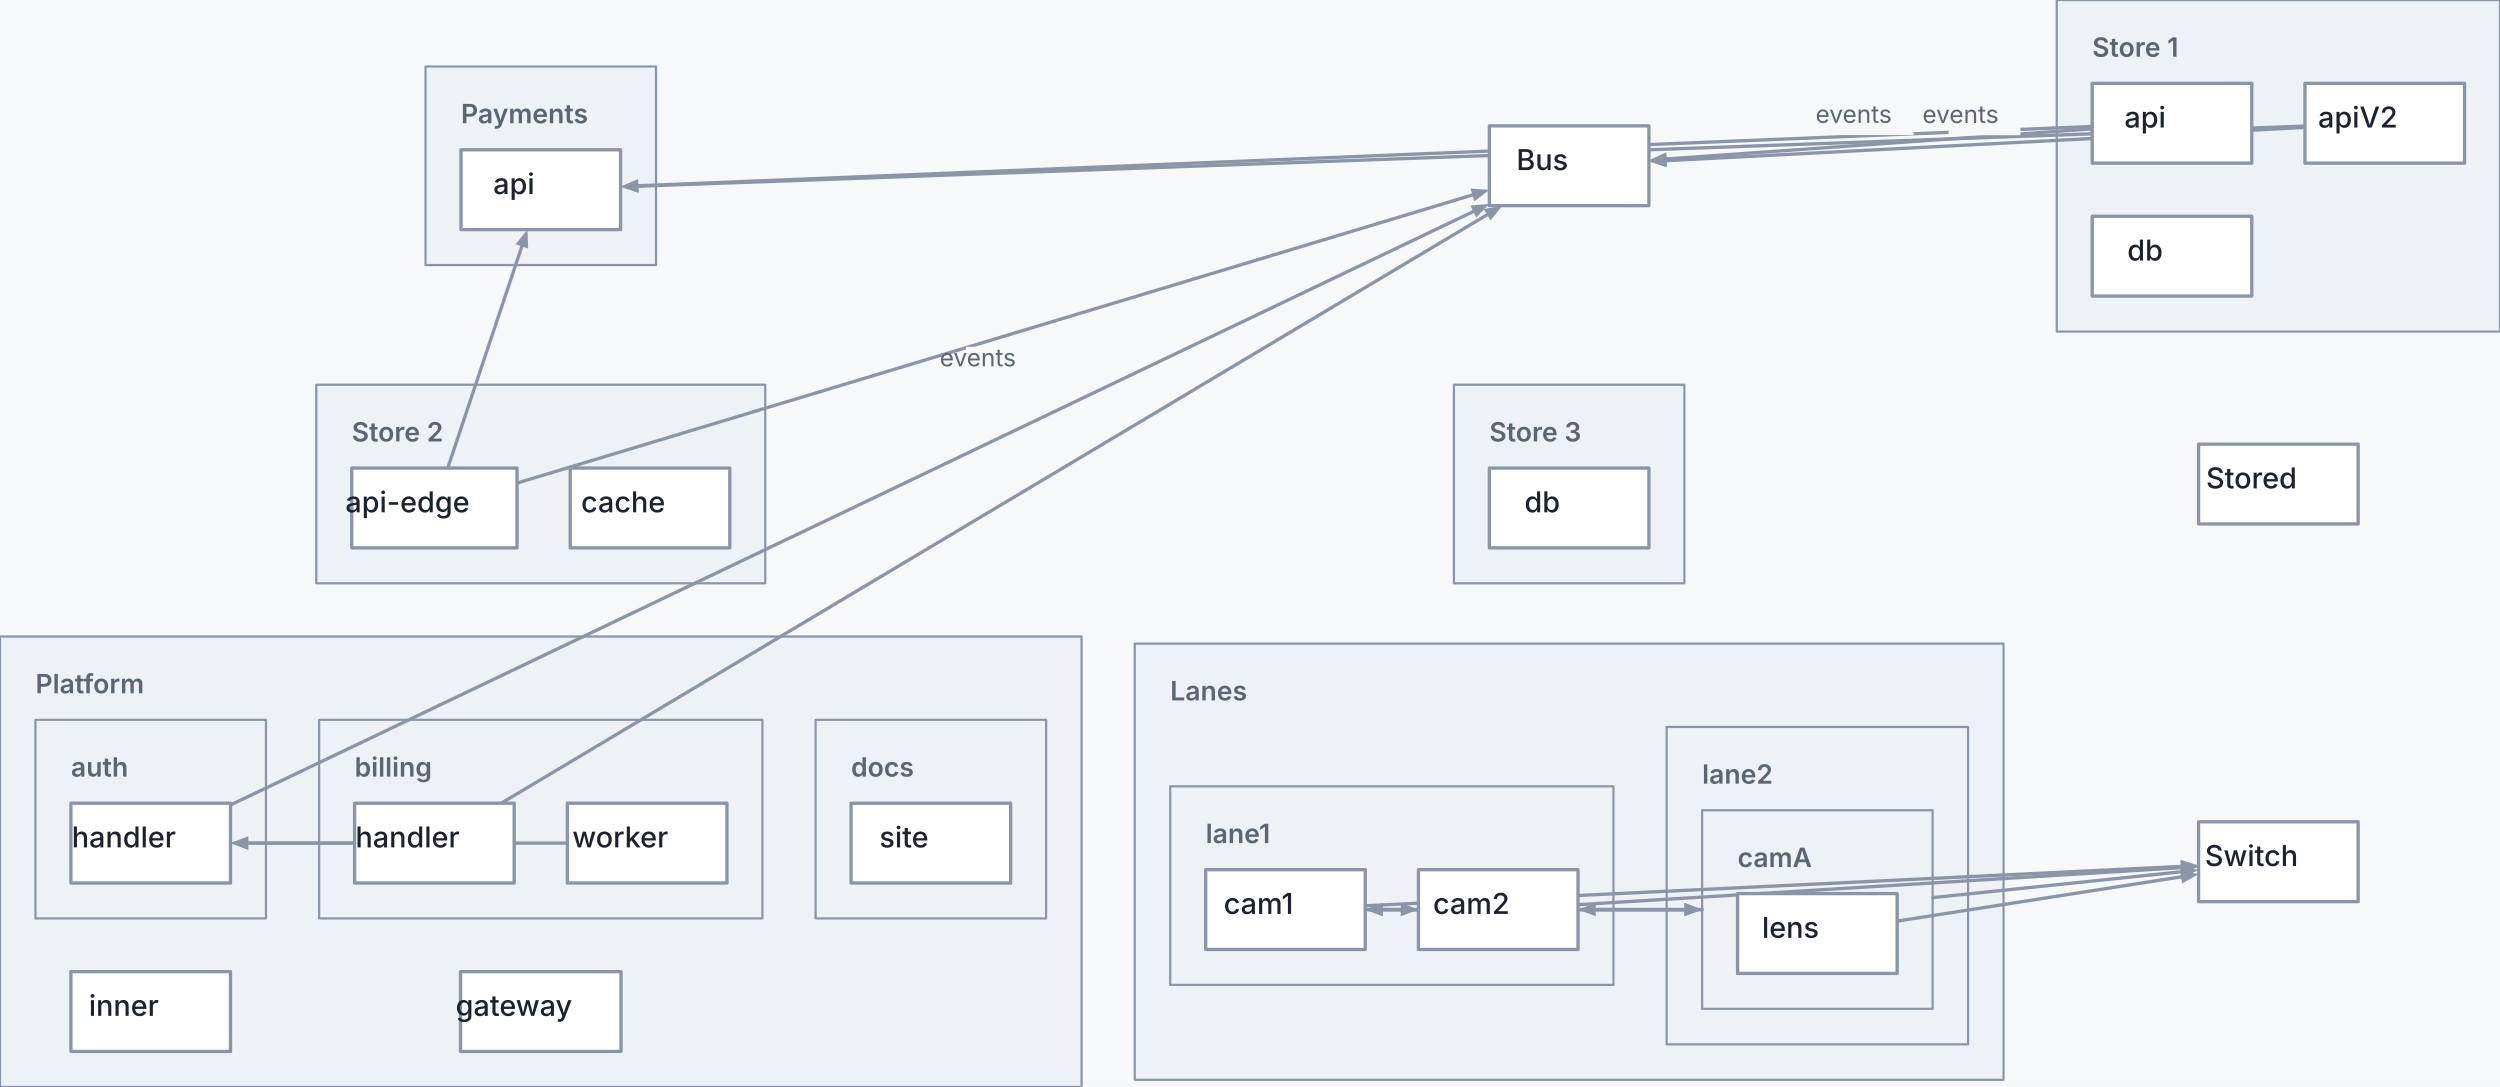
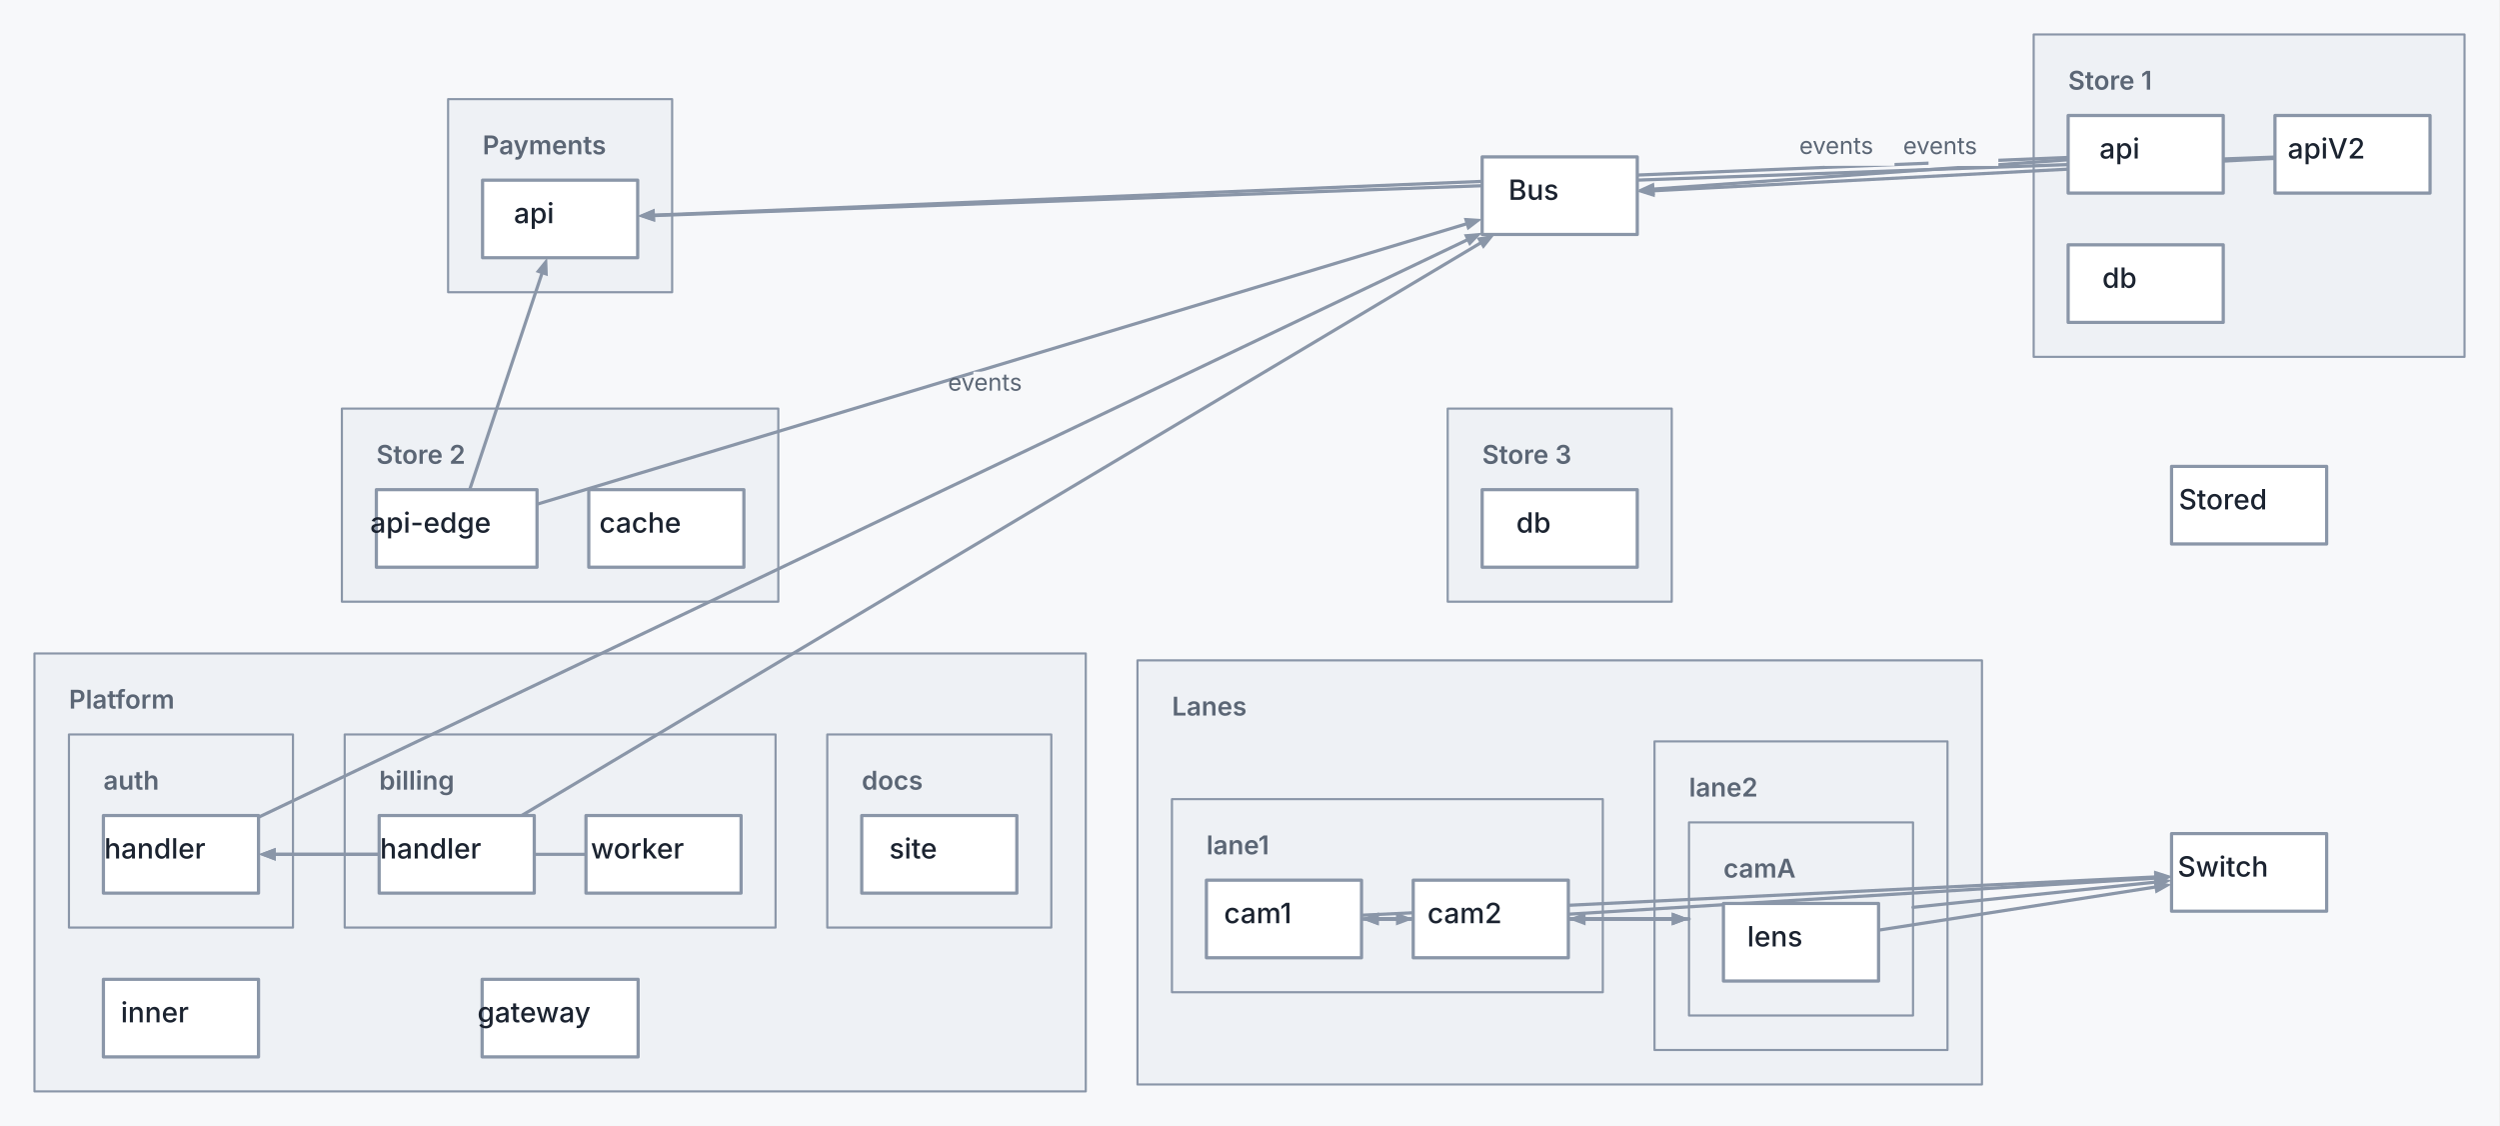
- <svg xmlns="http://www.w3.org/2000/svg" class="sgl" data-sgl="1.0" width="1128" height="490.406" viewBox="0 0 1128 490.406" role="img" aria-labelledby="sgl-t sgl-d">
+ <svg xmlns="http://www.w3.org/2000/svg" class="sgl" data-sgl="1.0" width="1160" height="522.406" viewBox="0 0 1160 522.406" role="img" aria-labelledby="sgl-t sgl-d">
  <style>.canvas{fill:#F7F8FA}
.c-shape,.n-shape{stroke-linejoin:round}
.e-path{fill:none;stroke-linecap:round}
.el-plate{stroke:none}
.n-port{stroke:none}
text{white-space:pre}
.g-8ab423a0{stroke-width:1.5px}
.g-93de2877{font-family:Inter, system-ui, -apple-system, 'Segoe UI', Roboto, sans-serif;font-size:12px;font-weight:600}
.g-b5aa7f71{stroke-width:1px}
.g-c4cad93e{font-family:Inter, system-ui, -apple-system, 'Segoe UI', Roboto, sans-serif;font-size:13px;font-weight:500}
.g-d7aeceec{font-family:Inter, system-ui, -apple-system, 'Segoe UI', Roboto, sans-serif;font-size:11px;font-weight:400}
.p-971b4d83dddb1b8a{fill:#F7F8FA}
.s-0197ea46ca823255{fill:#EEF1F5;stroke:#8A96A8}
.s-971b4d83dddb1b8a{stroke:#8A96A8}
.s-fd9a5e415fda65de{fill:#FFFFFF;stroke:#8A96A8}
.t-3a61febfdc44ff9d{fill:#1B2330}
.t-928730d867fbcf91{fill:#5B6675}
.t-f65d281014bb5a7e{fill:#5B6675}</style>
  <defs>
    <marker id="m-triangle-bfac01a3" markerUnits="userSpaceOnUse" markerWidth="8" markerHeight="6" refX="0" refY="3" orient="auto">
      <path d="M0 0L8 3L0 6Z" fill="#8A96A8" />
    </marker>
  </defs>
-   <rect class="canvas" x="0" y="0" width="1128" height="490.406" aria-hidden="true" />
+   <rect class="canvas" x="0" y="0" width="1160" height="522.406" aria-hidden="true" />
  <g class="L-containers">
    <g id="n-payments" class="c" role="group" aria-label="Payments">
-       <path class="c-shape g-b5aa7f71 s-0197ea46ca823255" d="M 192 30 h 104 v 89.594 h -104 Z" />
-       <text class="c-title g-93de2877 t-928730d867fbcf91" x="208" y="55.6" text-anchor="start" xml:space="preserve" aria-hidden="true">
-         <tspan x="208" dy="0">Payments</tspan>
+       <path class="c-shape g-b5aa7f71 s-0197ea46ca823255" d="M 208 46 h 104 v 89.594 h -104 Z" />
+       <text class="c-title g-93de2877 t-928730d867fbcf91" x="224" y="71.6" text-anchor="start" xml:space="preserve" aria-hidden="true">
+         <tspan x="224" dy="0">Payments</tspan>
      </text>
    </g>
    <g id="n-store1" class="c" role="group" aria-label="Store 1">
-       <path class="c-shape g-b5aa7f71 s-0197ea46ca823255" d="M 928 0 h 200 v 149.594 h -200 Z" />
-       <text class="c-title g-93de2877 t-928730d867fbcf91" x="944" y="25.6" text-anchor="start" xml:space="preserve" aria-hidden="true">
-         <tspan x="944" dy="0">Store 1</tspan>
+       <path class="c-shape g-b5aa7f71 s-0197ea46ca823255" d="M 944 16 h 200 v 149.594 h -200 Z" />
+       <text class="c-title g-93de2877 t-928730d867fbcf91" x="960" y="41.6" text-anchor="start" xml:space="preserve" aria-hidden="true">
+         <tspan x="960" dy="0">Store 1</tspan>
      </text>
    </g>
    <g id="n-store2" class="c" role="group" aria-label="Store 2">
-       <path class="c-shape g-b5aa7f71 s-0197ea46ca823255" d="M 142.703 173.594 h 202.578 v 89.594 h -202.578 Z" />
-       <text class="c-title g-93de2877 t-928730d867fbcf91" x="158.703" y="199.194" text-anchor="start" xml:space="preserve" aria-hidden="true">
-         <tspan x="158.703" dy="0">Store 2</tspan>
+       <path class="c-shape g-b5aa7f71 s-0197ea46ca823255" d="M 158.703 189.594 h 202.578 v 89.594 h -202.578 Z" />
+       <text class="c-title g-93de2877 t-928730d867fbcf91" x="174.703" y="215.194" text-anchor="start" xml:space="preserve" aria-hidden="true">
+         <tspan x="174.703" dy="0">Store 2</tspan>
      </text>
    </g>
    <g id="n-store3" class="c" role="group" aria-label="Store 3">
-       <path class="c-shape g-b5aa7f71 s-0197ea46ca823255" d="M 656 173.594 h 104 v 89.594 h -104 Z" />
-       <text class="c-title g-93de2877 t-928730d867fbcf91" x="672" y="199.194" text-anchor="start" xml:space="preserve" aria-hidden="true">
-         <tspan x="672" dy="0">Store 3</tspan>
+       <path class="c-shape g-b5aa7f71 s-0197ea46ca823255" d="M 672 189.594 h 104 v 89.594 h -104 Z" />
+       <text class="c-title g-93de2877 t-928730d867fbcf91" x="688" y="215.194" text-anchor="start" xml:space="preserve" aria-hidden="true">
+         <tspan x="688" dy="0">Store 3</tspan>
      </text>
    </g>
    <g id="n-platform" class="c" role="group" aria-label="Platform">
-       <path class="c-shape g-b5aa7f71 s-0197ea46ca823255" d="M 0 287.203 h 488 v 203.203 h -488 Z" />
-       <text class="c-title g-93de2877 t-928730d867fbcf91" x="16" y="312.803" text-anchor="start" xml:space="preserve" aria-hidden="true">
-         <tspan x="16" dy="0">Platform</tspan>
+       <path class="c-shape g-b5aa7f71 s-0197ea46ca823255" d="M 16 303.203 h 488 v 203.203 h -488 Z" />
+       <text class="c-title g-93de2877 t-928730d867fbcf91" x="32" y="328.803" text-anchor="start" xml:space="preserve" aria-hidden="true">
+         <tspan x="32" dy="0">Platform</tspan>
      </text>
    </g>
    <g id="n-platform.auth" class="c" role="group" aria-label="auth">
-       <path class="c-shape g-b5aa7f71 s-0197ea46ca823255" d="M 16 324.797 h 104 v 89.594 h -104 Z" />
-       <text class="c-title g-93de2877 t-928730d867fbcf91" x="32" y="350.397" text-anchor="start" xml:space="preserve" aria-hidden="true">
-         <tspan x="32" dy="0">auth</tspan>
+       <path class="c-shape g-b5aa7f71 s-0197ea46ca823255" d="M 32 340.797 h 104 v 89.594 h -104 Z" />
+       <text class="c-title g-93de2877 t-928730d867fbcf91" x="48" y="366.397" text-anchor="start" xml:space="preserve" aria-hidden="true">
+         <tspan x="48" dy="0">auth</tspan>
      </text>
    </g>
    <g id="n-platform.billing" class="c" role="group" aria-label="billing">
-       <path class="c-shape g-b5aa7f71 s-0197ea46ca823255" d="M 144 324.797 h 200 v 89.594 h -200 Z" />
-       <text class="c-title g-93de2877 t-928730d867fbcf91" x="160" y="350.397" text-anchor="start" xml:space="preserve" aria-hidden="true">
-         <tspan x="160" dy="0">billing</tspan>
+       <path class="c-shape g-b5aa7f71 s-0197ea46ca823255" d="M 160 340.797 h 200 v 89.594 h -200 Z" />
+       <text class="c-title g-93de2877 t-928730d867fbcf91" x="176" y="366.397" text-anchor="start" xml:space="preserve" aria-hidden="true">
+         <tspan x="176" dy="0">billing</tspan>
      </text>
    </g>
    <g id="n-platform.docs" class="c" role="group" aria-label="docs">
-       <path class="c-shape g-b5aa7f71 s-0197ea46ca823255" d="M 368 324.797 h 104 v 89.594 h -104 Z" />
-       <text class="c-title g-93de2877 t-928730d867fbcf91" x="384" y="350.397" text-anchor="start" xml:space="preserve" aria-hidden="true">
-         <tspan x="384" dy="0">docs</tspan>
+       <path class="c-shape g-b5aa7f71 s-0197ea46ca823255" d="M 384 340.797 h 104 v 89.594 h -104 Z" />
+       <text class="c-title g-93de2877 t-928730d867fbcf91" x="400" y="366.397" text-anchor="start" xml:space="preserve" aria-hidden="true">
+         <tspan x="400" dy="0">docs</tspan>
      </text>
    </g>
    <g id="n-lanes" class="c" role="group" aria-label="Lanes">
-       <path class="c-shape g-b5aa7f71 s-0197ea46ca823255" d="M 512 290.406 h 392 v 196.797 h -392 Z" />
-       <text class="c-title g-93de2877 t-928730d867fbcf91" x="528" y="316.006" text-anchor="start" xml:space="preserve" aria-hidden="true">
-         <tspan x="528" dy="0">Lanes</tspan>
+       <path class="c-shape g-b5aa7f71 s-0197ea46ca823255" d="M 528 306.406 h 392 v 196.797 h -392 Z" />
+       <text class="c-title g-93de2877 t-928730d867fbcf91" x="544" y="332.006" text-anchor="start" xml:space="preserve" aria-hidden="true">
+         <tspan x="544" dy="0">Lanes</tspan>
      </text>
    </g>
    <g id="n-lanes.lane1" class="c" role="group" aria-label="lane1">
-       <path class="c-shape g-b5aa7f71 s-0197ea46ca823255" d="M 528 354.797 h 200 v 89.594 h -200 Z" />
-       <text class="c-title g-93de2877 t-928730d867fbcf91" x="544" y="380.397" text-anchor="start" xml:space="preserve" aria-hidden="true">
-         <tspan x="544" dy="0">lane1</tspan>
+       <path class="c-shape g-b5aa7f71 s-0197ea46ca823255" d="M 544 370.797 h 200 v 89.594 h -200 Z" />
+       <text class="c-title g-93de2877 t-928730d867fbcf91" x="560" y="396.397" text-anchor="start" xml:space="preserve" aria-hidden="true">
+         <tspan x="560" dy="0">lane1</tspan>
      </text>
    </g>
    <g id="n-lanes.lane2" class="c" role="group" aria-label="lane2">
-       <path class="c-shape g-b5aa7f71 s-0197ea46ca823255" d="M 752 328 h 136 v 143.203 h -136 Z" />
-       <text class="c-title g-93de2877 t-928730d867fbcf91" x="768" y="353.6" text-anchor="start" xml:space="preserve" aria-hidden="true">
-         <tspan x="768" dy="0">lane2</tspan>
+       <path class="c-shape g-b5aa7f71 s-0197ea46ca823255" d="M 768 344 h 136 v 143.203 h -136 Z" />
+       <text class="c-title g-93de2877 t-928730d867fbcf91" x="784" y="369.6" text-anchor="start" xml:space="preserve" aria-hidden="true">
+         <tspan x="784" dy="0">lane2</tspan>
      </text>
    </g>
    <g id="n-lanes.lane2.camA" class="c" role="group" aria-label="camA">
-       <path class="c-shape g-b5aa7f71 s-0197ea46ca823255" d="M 768 365.594 h 104 v 89.594 h -104 Z" />
-       <text class="c-title g-93de2877 t-928730d867fbcf91" x="784" y="391.194" text-anchor="start" xml:space="preserve" aria-hidden="true">
-         <tspan x="784" dy="0">camA</tspan>
+       <path class="c-shape g-b5aa7f71 s-0197ea46ca823255" d="M 784 381.594 h 104 v 89.594 h -104 Z" />
+       <text class="c-title g-93de2877 t-928730d867fbcf91" x="800" y="407.194" text-anchor="start" xml:space="preserve" aria-hidden="true">
+         <tspan x="800" dy="0">camA</tspan>
      </text>
    </g>
  </g>
  <g class="L-edges">
    <g id="e-b88d62fed4c10b18" class="e" role="graphics-symbol" aria-label="store1.api to payments.api">
-       <path class="e-path g-8ab423a0 s-971b4d83dddb1b8a" d="M944 57.063L288 83.813" marker-end="url(#m-triangle-bfac01a3)" />
+       <path class="e-path g-8ab423a0 s-971b4d83dddb1b8a" d="M960 73.063L304 99.813" marker-end="url(#m-triangle-bfac01a3)" />
    </g>
    <g id="e-593c33cc85b979d4" class="e" role="graphics-symbol" aria-label="store1.apiV2 to payments.api">
-       <path class="e-path g-8ab423a0 s-971b4d83dddb1b8a" d="M1040 56.891L288 84.016" marker-end="url(#m-triangle-bfac01a3)" />
+       <path class="e-path g-8ab423a0 s-971b4d83dddb1b8a" d="M1056 72.891L304 100.016" marker-end="url(#m-triangle-bfac01a3)" />
    </g>
    <g id="e-4013c5118f03ab65" class="e" role="graphics-symbol" aria-label="store2.api-edge to payments.api">
-       <path class="e-path g-8ab423a0 s-971b4d83dddb1b8a" d="M202.016 211.203L235.453 111.188" marker-end="url(#m-triangle-bfac01a3)" />
+       <path class="e-path g-8ab423a0 s-971b4d83dddb1b8a" d="M218.016 227.203L251.453 127.188" marker-end="url(#m-triangle-bfac01a3)" />
    </g>
    <g id="e-732147fe5e342317" class="e" role="graphics-symbol" aria-label="store1.api to bus: events">
-       <path class="e-path g-8ab423a0 s-971b4d83dddb1b8a" d="M944 58.141L751.984 71.703" marker-end="url(#m-triangle-bfac01a3)" />
+       <path class="e-path g-8ab423a0 s-971b4d83dddb1b8a" d="M960 74.141L767.984 87.703" marker-end="url(#m-triangle-bfac01a3)" />
    </g>
    <g id="e-cc4fb08237fd807b" class="e" role="graphics-symbol" aria-label="store1.apiV2 to bus: events">
-       <path class="e-path g-8ab423a0 s-971b4d83dddb1b8a" d="M1040 57.484L751.984 72.5" marker-end="url(#m-triangle-bfac01a3)" />
+       <path class="e-path g-8ab423a0 s-971b4d83dddb1b8a" d="M1056 73.484L767.984 88.5" marker-end="url(#m-triangle-bfac01a3)" />
    </g>
    <g id="e-34e82cea56a0615e" class="e" role="graphics-symbol" aria-label="store2.api-edge to bus: events">
-       <path class="e-path g-8ab423a0 s-971b4d83dddb1b8a" d="M233.297 217.953L664.344 87.969" marker-end="url(#m-triangle-bfac01a3)" />
+       <path class="e-path g-8ab423a0 s-971b4d83dddb1b8a" d="M249.297 233.953L680.344 103.969" marker-end="url(#m-triangle-bfac01a3)" />
    </g>
    <g id="e-f0b55fd14a3c1561" class="e" role="graphics-symbol" aria-label="lanes.lane1.cam1 to switch">
-       <path class="e-path g-8ab423a0 s-971b4d83dddb1b8a" d="M616 408.672L984.016 390.922" marker-end="url(#m-triangle-bfac01a3)" />
+       <path class="e-path g-8ab423a0 s-971b4d83dddb1b8a" d="M632 424.672L1000.016 406.922" marker-end="url(#m-triangle-bfac01a3)" />
    </g>
    <g id="e-14e3a19fd5aa805a" class="e" role="graphics-symbol" aria-label="lanes.lane1.cam2 to switch">
-       <path class="e-path g-8ab423a0 s-971b4d83dddb1b8a" d="M712 408.188L984.016 391.5" marker-end="url(#m-triangle-bfac01a3)" />
+       <path class="e-path g-8ab423a0 s-971b4d83dddb1b8a" d="M728 424.188L1000.016 407.5" marker-end="url(#m-triangle-bfac01a3)" />
    </g>
    <g id="e-41e78964b9e1e4b0" class="e" role="graphics-symbol" aria-label="lanes.lane2.camA to switch">
-       <path class="e-path g-8ab423a0 s-971b4d83dddb1b8a" d="M872 405L984.047 393.359" marker-end="url(#m-triangle-bfac01a3)" />
+       <path class="e-path g-8ab423a0 s-971b4d83dddb1b8a" d="M888 421L1000.047 409.359" marker-end="url(#m-triangle-bfac01a3)" />
    </g>
    <g id="e-7ec8fc76cadbc206" class="e" role="graphics-symbol" aria-label="lanes.lane2.camA.lens to switch">
-       <path class="e-path g-8ab423a0 s-971b4d83dddb1b8a" d="M856 415.594L984.094 395.641" marker-end="url(#m-triangle-bfac01a3)" />
+       <path class="e-path g-8ab423a0 s-971b4d83dddb1b8a" d="M872 431.594L1000.094 411.641" marker-end="url(#m-triangle-bfac01a3)" />
    </g>
    <g id="e-144249b1075d819e" class="e" role="graphics-symbol" aria-label="lanes.lane1.cam1 to lanes.lane1.cam2">
-       <path class="e-path g-8ab423a0 s-971b4d83dddb1b8a" d="M616 410.406L632 410.406" marker-end="url(#m-triangle-bfac01a3)" />
+       <path class="e-path g-8ab423a0 s-971b4d83dddb1b8a" d="M632 426.406L648 426.406" marker-end="url(#m-triangle-bfac01a3)" />
    </g>
    <g id="e-3447644a50e83cf8" class="e" role="graphics-symbol" aria-label="lanes.lane1.cam1 to lanes.lane2.camA">
-       <path class="e-path g-8ab423a0 s-971b4d83dddb1b8a" d="M616 410.406L760 410.406" marker-end="url(#m-triangle-bfac01a3)" />
+       <path class="e-path g-8ab423a0 s-971b4d83dddb1b8a" d="M632 426.406L776 426.406" marker-end="url(#m-triangle-bfac01a3)" />
    </g>
    <g id="e-062b1185994b3b5a" class="e" role="graphics-symbol" aria-label="lanes.lane1.cam2 to lanes.lane1.cam1">
-       <path class="e-path g-8ab423a0 s-971b4d83dddb1b8a" d="M640 410.406L624 410.406" marker-end="url(#m-triangle-bfac01a3)" />
+       <path class="e-path g-8ab423a0 s-971b4d83dddb1b8a" d="M656 426.406L640 426.406" marker-end="url(#m-triangle-bfac01a3)" />
    </g>
    <g id="e-2aff5633dec3800f" class="e" role="graphics-symbol" aria-label="lanes.lane1.cam2 to lanes.lane2.camA">
-       <path class="e-path g-8ab423a0 s-971b4d83dddb1b8a" d="M712 410.406L760 410.406" marker-end="url(#m-triangle-bfac01a3)" />
+       <path class="e-path g-8ab423a0 s-971b4d83dddb1b8a" d="M728 426.406L776 426.406" marker-end="url(#m-triangle-bfac01a3)" />
    </g>
    <g id="e-2b9dd4e66192fdd4" class="e" role="graphics-symbol" aria-label="lanes.lane2.camA to lanes.lane1.cam1">
-       <path class="e-path g-8ab423a0 s-971b4d83dddb1b8a" d="M768 410.406L624 410.406" marker-end="url(#m-triangle-bfac01a3)" />
+       <path class="e-path g-8ab423a0 s-971b4d83dddb1b8a" d="M784 426.406L640 426.406" marker-end="url(#m-triangle-bfac01a3)" />
    </g>
    <g id="e-ab093edd8c52a203" class="e" role="graphics-symbol" aria-label="lanes.lane2.camA to lanes.lane1.cam2">
-       <path class="e-path g-8ab423a0 s-971b4d83dddb1b8a" d="M768 410.406L720 410.406" marker-end="url(#m-triangle-bfac01a3)" />
+       <path class="e-path g-8ab423a0 s-971b4d83dddb1b8a" d="M784 426.406L736 426.406" marker-end="url(#m-triangle-bfac01a3)" />
    </g>
    <g id="e-98852831e39de168" class="e" role="graphics-symbol" aria-label="platform.auth.handler to bus">
-       <path class="e-path g-8ab423a0 s-971b4d83dddb1b8a" d="M104 363.203L664.781 95.438" marker-end="url(#m-triangle-bfac01a3)" />
+       <path class="e-path g-8ab423a0 s-971b4d83dddb1b8a" d="M120 379.203L680.781 111.438" marker-end="url(#m-triangle-bfac01a3)" />
    </g>
    <g id="e-af287e8cc92f5175" class="e" role="graphics-symbol" aria-label="platform.billing.handler to bus">
-       <path class="e-path g-8ab423a0 s-971b4d83dddb1b8a" d="M226.156 362.406L670.969 96.906" marker-end="url(#m-triangle-bfac01a3)" />
+       <path class="e-path g-8ab423a0 s-971b4d83dddb1b8a" d="M242.156 378.406L686.969 112.906" marker-end="url(#m-triangle-bfac01a3)" />
    </g>
    <g id="e-6c4a142ad3fb4c0a" class="e" role="graphics-symbol" aria-label="platform.billing.handler to platform.auth.handler">
-       <path class="e-path g-8ab423a0 s-971b4d83dddb1b8a" d="M160 380.406L112 380.406" marker-end="url(#m-triangle-bfac01a3)" />
+       <path class="e-path g-8ab423a0 s-971b4d83dddb1b8a" d="M176 396.406L128 396.406" marker-end="url(#m-triangle-bfac01a3)" />
    </g>
    <g id="e-2b8c1c911f9b945e" class="e" role="graphics-symbol" aria-label="platform.billing.worker to platform.auth.handler">
-       <path class="e-path g-8ab423a0 s-971b4d83dddb1b8a" d="M256 380.406L112 380.406" marker-end="url(#m-triangle-bfac01a3)" />
+       <path class="e-path g-8ab423a0 s-971b4d83dddb1b8a" d="M272 396.406L128 396.406" marker-end="url(#m-triangle-bfac01a3)" />
    </g>
  </g>
  <g class="L-nodes">
    <g id="n-payments.api" class="n sh-rect" role="group" aria-label="api">
-       <path class="n-shape g-8ab423a0 s-fd9a5e415fda65de" d="M 208 67.594 h 72 v 36 h -72 Z" />
-       <text class="n-title g-c4cad93e t-3a61febfdc44ff9d" x="244" y="87.559" text-anchor="middle" xml:space="preserve" aria-hidden="true">
-         <tspan x="244" dy="0">api</tspan>
+       <path class="n-shape g-8ab423a0 s-fd9a5e415fda65de" d="M 224 83.594 h 72 v 36 h -72 Z" />
+       <text class="n-title g-c4cad93e t-3a61febfdc44ff9d" x="260" y="103.559" text-anchor="middle" xml:space="preserve" aria-hidden="true">
+         <tspan x="260" dy="0">api</tspan>
      </text>
    </g>
    <g id="n-bus" class="n sh-rect" role="group" aria-label="Bus">
-       <path class="n-shape g-8ab423a0 s-fd9a5e415fda65de" d="M 672 56.797 h 72 v 36 h -72 Z" />
-       <text class="n-title g-c4cad93e t-3a61febfdc44ff9d" x="708" y="76.747" text-anchor="middle" xml:space="preserve" aria-hidden="true">
-         <tspan x="708" dy="0">Bus</tspan>
+       <path class="n-shape g-8ab423a0 s-fd9a5e415fda65de" d="M 688 72.797 h 72 v 36 h -72 Z" />
+       <text class="n-title g-c4cad93e t-3a61febfdc44ff9d" x="724" y="92.747" text-anchor="middle" xml:space="preserve" aria-hidden="true">
+         <tspan x="724" dy="0">Bus</tspan>
      </text>
    </g>
    <g id="n-store1.api" class="n sh-rect" role="group" aria-label="api">
-       <path class="n-shape g-8ab423a0 s-fd9a5e415fda65de" d="M 944 37.594 h 72 v 36 h -72 Z" />
-       <text class="n-title g-c4cad93e t-3a61febfdc44ff9d" x="980" y="57.559" text-anchor="middle" xml:space="preserve" aria-hidden="true">
-         <tspan x="980" dy="0">api</tspan>
+       <path class="n-shape g-8ab423a0 s-fd9a5e415fda65de" d="M 960 53.594 h 72 v 36 h -72 Z" />
+       <text class="n-title g-c4cad93e t-3a61febfdc44ff9d" x="996" y="73.559" text-anchor="middle" xml:space="preserve" aria-hidden="true">
+         <tspan x="996" dy="0">api</tspan>
      </text>
    </g>
    <g id="n-store1.apiV2" class="n sh-rect" role="group" aria-label="apiV2">
-       <path class="n-shape g-8ab423a0 s-fd9a5e415fda65de" d="M 1040 37.594 h 72 v 36 h -72 Z" />
-       <text class="n-title g-c4cad93e t-3a61febfdc44ff9d" x="1075.992" y="57.559" text-anchor="middle" xml:space="preserve" aria-hidden="true">
-         <tspan x="1075.992" dy="0">apiV2</tspan>
+       <path class="n-shape g-8ab423a0 s-fd9a5e415fda65de" d="M 1056 53.594 h 72 v 36 h -72 Z" />
+       <text class="n-title g-c4cad93e t-3a61febfdc44ff9d" x="1091.992" y="73.559" text-anchor="middle" xml:space="preserve" aria-hidden="true">
+         <tspan x="1091.992" dy="0">apiV2</tspan>
      </text>
    </g>
    <g id="n-store1.db" class="n sh-rect" role="group" aria-label="db">
-       <path class="n-shape g-8ab423a0 s-fd9a5e415fda65de" d="M 944 97.594 h 72 v 36 h -72 Z" />
-       <text class="n-title g-c4cad93e t-3a61febfdc44ff9d" x="979.992" y="117.559" text-anchor="middle" xml:space="preserve" aria-hidden="true">
-         <tspan x="979.992" dy="0">db</tspan>
+       <path class="n-shape g-8ab423a0 s-fd9a5e415fda65de" d="M 960 113.594 h 72 v 36 h -72 Z" />
+       <text class="n-title g-c4cad93e t-3a61febfdc44ff9d" x="995.992" y="133.559" text-anchor="middle" xml:space="preserve" aria-hidden="true">
+         <tspan x="995.992" dy="0">db</tspan>
      </text>
    </g>
    <g id="n-store2.api-edge" class="n sh-rect" role="group" aria-label="api-edge">
-       <path class="n-shape g-8ab423a0 s-fd9a5e415fda65de" d="M 158.703 211.203 h 74.578 v 36 h -74.578 Z" />
-       <text class="n-title g-c4cad93e t-3a61febfdc44ff9d" x="195.992" y="231.153" text-anchor="middle" xml:space="preserve" aria-hidden="true">
-         <tspan x="195.992" dy="0">api-edge</tspan>
+       <path class="n-shape g-8ab423a0 s-fd9a5e415fda65de" d="M 174.703 227.203 h 74.578 v 36 h -74.578 Z" />
+       <text class="n-title g-c4cad93e t-3a61febfdc44ff9d" x="211.992" y="247.153" text-anchor="middle" xml:space="preserve" aria-hidden="true">
+         <tspan x="211.992" dy="0">api-edge</tspan>
      </text>
    </g>
    <g id="n-store2.cache" class="n sh-rect" role="group" aria-label="cache">
-       <path class="n-shape g-8ab423a0 s-fd9a5e415fda65de" d="M 257.297 211.203 h 72 v 36 h -72 Z" />
-       <text class="n-title g-c4cad93e t-3a61febfdc44ff9d" x="293.297" y="231.153" text-anchor="middle" xml:space="preserve" aria-hidden="true">
-         <tspan x="293.297" dy="0">cache</tspan>
+       <path class="n-shape g-8ab423a0 s-fd9a5e415fda65de" d="M 273.297 227.203 h 72 v 36 h -72 Z" />
+       <text class="n-title g-c4cad93e t-3a61febfdc44ff9d" x="309.297" y="247.153" text-anchor="middle" xml:space="preserve" aria-hidden="true">
+         <tspan x="309.297" dy="0">cache</tspan>
      </text>
    </g>
    <g id="n-store3.db" class="n sh-rect" role="group" aria-label="db">
-       <path class="n-shape g-8ab423a0 s-fd9a5e415fda65de" d="M 672 211.203 h 72 v 36 h -72 Z" />
-       <text class="n-title g-c4cad93e t-3a61febfdc44ff9d" x="707.992" y="231.153" text-anchor="middle" xml:space="preserve" aria-hidden="true">
-         <tspan x="707.992" dy="0">db</tspan>
+       <path class="n-shape g-8ab423a0 s-fd9a5e415fda65de" d="M 688 227.203 h 72 v 36 h -72 Z" />
+       <text class="n-title g-c4cad93e t-3a61febfdc44ff9d" x="723.992" y="247.153" text-anchor="middle" xml:space="preserve" aria-hidden="true">
+         <tspan x="723.992" dy="0">db</tspan>
      </text>
    </g>
    <g id="n-stored" class="n sh-rect" role="group" aria-label="Stored">
-       <path class="n-shape g-8ab423a0 s-fd9a5e415fda65de" d="M 992 200.406 h 72 v 36 h -72 Z" />
-       <text class="n-title g-c4cad93e t-3a61febfdc44ff9d" x="1027.992" y="220.356" text-anchor="middle" xml:space="preserve" aria-hidden="true">
-         <tspan x="1027.992" dy="0">Stored</tspan>
+       <path class="n-shape g-8ab423a0 s-fd9a5e415fda65de" d="M 1008 216.406 h 72 v 36 h -72 Z" />
+       <text class="n-title g-c4cad93e t-3a61febfdc44ff9d" x="1043.992" y="236.356" text-anchor="middle" xml:space="preserve" aria-hidden="true">
+         <tspan x="1043.992" dy="0">Stored</tspan>
      </text>
    </g>
    <g id="n-platform.auth.handler" class="n sh-rect" role="group" aria-label="handler">
-       <path class="n-shape g-8ab423a0 s-fd9a5e415fda65de" d="M 32 362.406 h 72 v 36 h -72 Z" />
-       <text class="n-title g-c4cad93e t-3a61febfdc44ff9d" x="68.008" y="382.356" text-anchor="middle" xml:space="preserve" aria-hidden="true">
-         <tspan x="68.008" dy="0">handler</tspan>
+       <path class="n-shape g-8ab423a0 s-fd9a5e415fda65de" d="M 48 378.406 h 72 v 36 h -72 Z" />
+       <text class="n-title g-c4cad93e t-3a61febfdc44ff9d" x="84.008" y="398.356" text-anchor="middle" xml:space="preserve" aria-hidden="true">
+         <tspan x="84.008" dy="0">handler</tspan>
      </text>
    </g>
    <g id="n-platform.billing.handler" class="n sh-rect" role="group" aria-label="handler">
-       <path class="n-shape g-8ab423a0 s-fd9a5e415fda65de" d="M 160 362.406 h 72 v 36 h -72 Z" />
-       <text class="n-title g-c4cad93e t-3a61febfdc44ff9d" x="196.008" y="382.356" text-anchor="middle" xml:space="preserve" aria-hidden="true">
-         <tspan x="196.008" dy="0">handler</tspan>
+       <path class="n-shape g-8ab423a0 s-fd9a5e415fda65de" d="M 176 378.406 h 72 v 36 h -72 Z" />
+       <text class="n-title g-c4cad93e t-3a61febfdc44ff9d" x="212.008" y="398.356" text-anchor="middle" xml:space="preserve" aria-hidden="true">
+         <tspan x="212.008" dy="0">handler</tspan>
      </text>
    </g>
    <g id="n-platform.billing.worker" class="n sh-rect" role="group" aria-label="worker">
-       <path class="n-shape g-8ab423a0 s-fd9a5e415fda65de" d="M 256 362.406 h 72 v 36 h -72 Z" />
-       <text class="n-title g-c4cad93e t-3a61febfdc44ff9d" x="292" y="382.356" text-anchor="middle" xml:space="preserve" aria-hidden="true">
-         <tspan x="292" dy="0">worker</tspan>
+       <path class="n-shape g-8ab423a0 s-fd9a5e415fda65de" d="M 272 378.406 h 72 v 36 h -72 Z" />
+       <text class="n-title g-c4cad93e t-3a61febfdc44ff9d" x="308" y="398.356" text-anchor="middle" xml:space="preserve" aria-hidden="true">
+         <tspan x="308" dy="0">worker</tspan>
      </text>
    </g>
    <g id="n-platform.docs.site" class="n sh-rect" role="group" aria-label="site">
-       <path class="n-shape g-8ab423a0 s-fd9a5e415fda65de" d="M 384 362.406 h 72 v 36 h -72 Z" />
-       <text class="n-title g-c4cad93e t-3a61febfdc44ff9d" x="420.008" y="382.356" text-anchor="middle" xml:space="preserve" aria-hidden="true">
-         <tspan x="420.008" dy="0">site</tspan>
+       <path class="n-shape g-8ab423a0 s-fd9a5e415fda65de" d="M 400 378.406 h 72 v 36 h -72 Z" />
+       <text class="n-title g-c4cad93e t-3a61febfdc44ff9d" x="436.008" y="398.356" text-anchor="middle" xml:space="preserve" aria-hidden="true">
+         <tspan x="436.008" dy="0">site</tspan>
      </text>
    </g>
    <g id="n-platform.inner" class="n sh-rect" role="group" aria-label="inner">
-       <path class="n-shape g-8ab423a0 s-fd9a5e415fda65de" d="M 32 438.406 h 72 v 36 h -72 Z" />
-       <text class="n-title g-c4cad93e t-3a61febfdc44ff9d" x="68" y="458.356" text-anchor="middle" xml:space="preserve" aria-hidden="true">
-         <tspan x="68" dy="0">inner</tspan>
+       <path class="n-shape g-8ab423a0 s-fd9a5e415fda65de" d="M 48 454.406 h 72 v 36 h -72 Z" />
+       <text class="n-title g-c4cad93e t-3a61febfdc44ff9d" x="84" y="474.356" text-anchor="middle" xml:space="preserve" aria-hidden="true">
+         <tspan x="84" dy="0">inner</tspan>
      </text>
    </g>
    <g id="n-platform.gateway" class="n sh-rect" role="group" aria-label="gateway">
-       <path class="n-shape g-8ab423a0 s-fd9a5e415fda65de" d="M 207.797 438.406 h 72.406 v 36 h -72.406 Z" />
-       <text class="n-title g-c4cad93e t-3a61febfdc44ff9d" x="244" y="458.356" text-anchor="middle" xml:space="preserve" aria-hidden="true">
-         <tspan x="244" dy="0">gateway</tspan>
+       <path class="n-shape g-8ab423a0 s-fd9a5e415fda65de" d="M 223.797 454.406 h 72.406 v 36 h -72.406 Z" />
+       <text class="n-title g-c4cad93e t-3a61febfdc44ff9d" x="260" y="474.356" text-anchor="middle" xml:space="preserve" aria-hidden="true">
+         <tspan x="260" dy="0">gateway</tspan>
      </text>
    </g>
    <g id="n-lanes.lane1.cam1" class="n sh-rect" role="group" aria-label="cam1">
-       <path class="n-shape g-8ab423a0 s-fd9a5e415fda65de" d="M 544 392.406 h 72 v 36 h -72 Z" />
-       <text class="n-title g-c4cad93e t-3a61febfdc44ff9d" x="580" y="412.356" text-anchor="middle" xml:space="preserve" aria-hidden="true">
-         <tspan x="580" dy="0">cam1</tspan>
+       <path class="n-shape g-8ab423a0 s-fd9a5e415fda65de" d="M 560 408.406 h 72 v 36 h -72 Z" />
+       <text class="n-title g-c4cad93e t-3a61febfdc44ff9d" x="596" y="428.356" text-anchor="middle" xml:space="preserve" aria-hidden="true">
+         <tspan x="596" dy="0">cam1</tspan>
      </text>
    </g>
    <g id="n-lanes.lane1.cam2" class="n sh-rect" role="group" aria-label="cam2">
-       <path class="n-shape g-8ab423a0 s-fd9a5e415fda65de" d="M 640 392.406 h 72 v 36 h -72 Z" />
-       <text class="n-title g-c4cad93e t-3a61febfdc44ff9d" x="676" y="412.356" text-anchor="middle" xml:space="preserve" aria-hidden="true">
-         <tspan x="676" dy="0">cam2</tspan>
+       <path class="n-shape g-8ab423a0 s-fd9a5e415fda65de" d="M 656 408.406 h 72 v 36 h -72 Z" />
+       <text class="n-title g-c4cad93e t-3a61febfdc44ff9d" x="692" y="428.356" text-anchor="middle" xml:space="preserve" aria-hidden="true">
+         <tspan x="692" dy="0">cam2</tspan>
      </text>
    </g>
    <g id="n-lanes.lane2.camA.lens" class="n sh-rect" role="group" aria-label="lens">
-       <path class="n-shape g-8ab423a0 s-fd9a5e415fda65de" d="M 784 403.203 h 72 v 36 h -72 Z" />
-       <text class="n-title g-c4cad93e t-3a61febfdc44ff9d" x="820" y="423.153" text-anchor="middle" xml:space="preserve" aria-hidden="true">
-         <tspan x="820" dy="0">lens</tspan>
+       <path class="n-shape g-8ab423a0 s-fd9a5e415fda65de" d="M 800 419.203 h 72 v 36 h -72 Z" />
+       <text class="n-title g-c4cad93e t-3a61febfdc44ff9d" x="836" y="439.153" text-anchor="middle" xml:space="preserve" aria-hidden="true">
+         <tspan x="836" dy="0">lens</tspan>
      </text>
    </g>
    <g id="n-switch" class="n sh-rect" role="group" aria-label="Switch">
-       <path class="n-shape g-8ab423a0 s-fd9a5e415fda65de" d="M 992 370.797 h 72 v 36 h -72 Z" />
-       <text class="n-title g-c4cad93e t-3a61febfdc44ff9d" x="1028" y="390.747" text-anchor="middle" xml:space="preserve" aria-hidden="true">
-         <tspan x="1028" dy="0">Switch</tspan>
+       <path class="n-shape g-8ab423a0 s-fd9a5e415fda65de" d="M 1008 386.797 h 72 v 36 h -72 Z" />
+       <text class="n-title g-c4cad93e t-3a61febfdc44ff9d" x="1044" y="406.747" text-anchor="middle" xml:space="preserve" aria-hidden="true">
+         <tspan x="1044" dy="0">Switch</tspan>
      </text>
    </g>
  </g>
  <g class="L-labels">
    <g class="el" aria-hidden="true">
-       <rect class="el-plate p-971b4d83dddb1b8a" x="831" y="46.641" width="32.406" height="14.297" aria-hidden="true" />
-       <text class="el-text g-d7aeceec t-f65d281014bb5a7e" x="847.203" y="55.439" text-anchor="middle" xml:space="preserve" aria-hidden="true">
-         <tspan x="847.203" dy="0">events</tspan>
+       <rect class="el-plate p-971b4d83dddb1b8a" x="847" y="62.641" width="32.406" height="14.297" aria-hidden="true" />
+       <text class="el-text g-d7aeceec t-f65d281014bb5a7e" x="863.203" y="71.439" text-anchor="middle" xml:space="preserve" aria-hidden="true">
+         <tspan x="863.203" dy="0">events</tspan>
      </text>
    </g>
    <g class="el" aria-hidden="true">
-       <rect class="el-plate p-971b4d83dddb1b8a" x="879.203" y="46.703" width="32.406" height="14.297" aria-hidden="true" />
-       <text class="el-text g-d7aeceec t-f65d281014bb5a7e" x="895.406" y="55.502" text-anchor="middle" xml:space="preserve" aria-hidden="true">
-         <tspan x="895.406" dy="0">events</tspan>
+       <rect class="el-plate p-971b4d83dddb1b8a" x="895.203" y="62.703" width="32.406" height="14.297" aria-hidden="true" />
+       <text class="el-text g-d7aeceec t-f65d281014bb5a7e" x="911.406" y="71.502" text-anchor="middle" xml:space="preserve" aria-hidden="true">
+         <tspan x="911.406" dy="0">events</tspan>
      </text>
    </g>
    <g class="el" aria-hidden="true">
-       <rect class="el-plate p-971b4d83dddb1b8a" x="435.828" y="156.484" width="32.406" height="14.297" aria-hidden="true" />
-       <text class="el-text g-d7aeceec t-f65d281014bb5a7e" x="452.031" y="165.283" text-anchor="middle" xml:space="preserve" aria-hidden="true">
-         <tspan x="452.031" dy="0">events</tspan>
+       <rect class="el-plate p-971b4d83dddb1b8a" x="451.828" y="172.484" width="32.406" height="14.297" aria-hidden="true" />
+       <text class="el-text g-d7aeceec t-f65d281014bb5a7e" x="468.031" y="181.283" text-anchor="middle" xml:space="preserve" aria-hidden="true">
+         <tspan x="468.031" dy="0">events</tspan>
      </text>
    </g>
  </g>
</svg>
